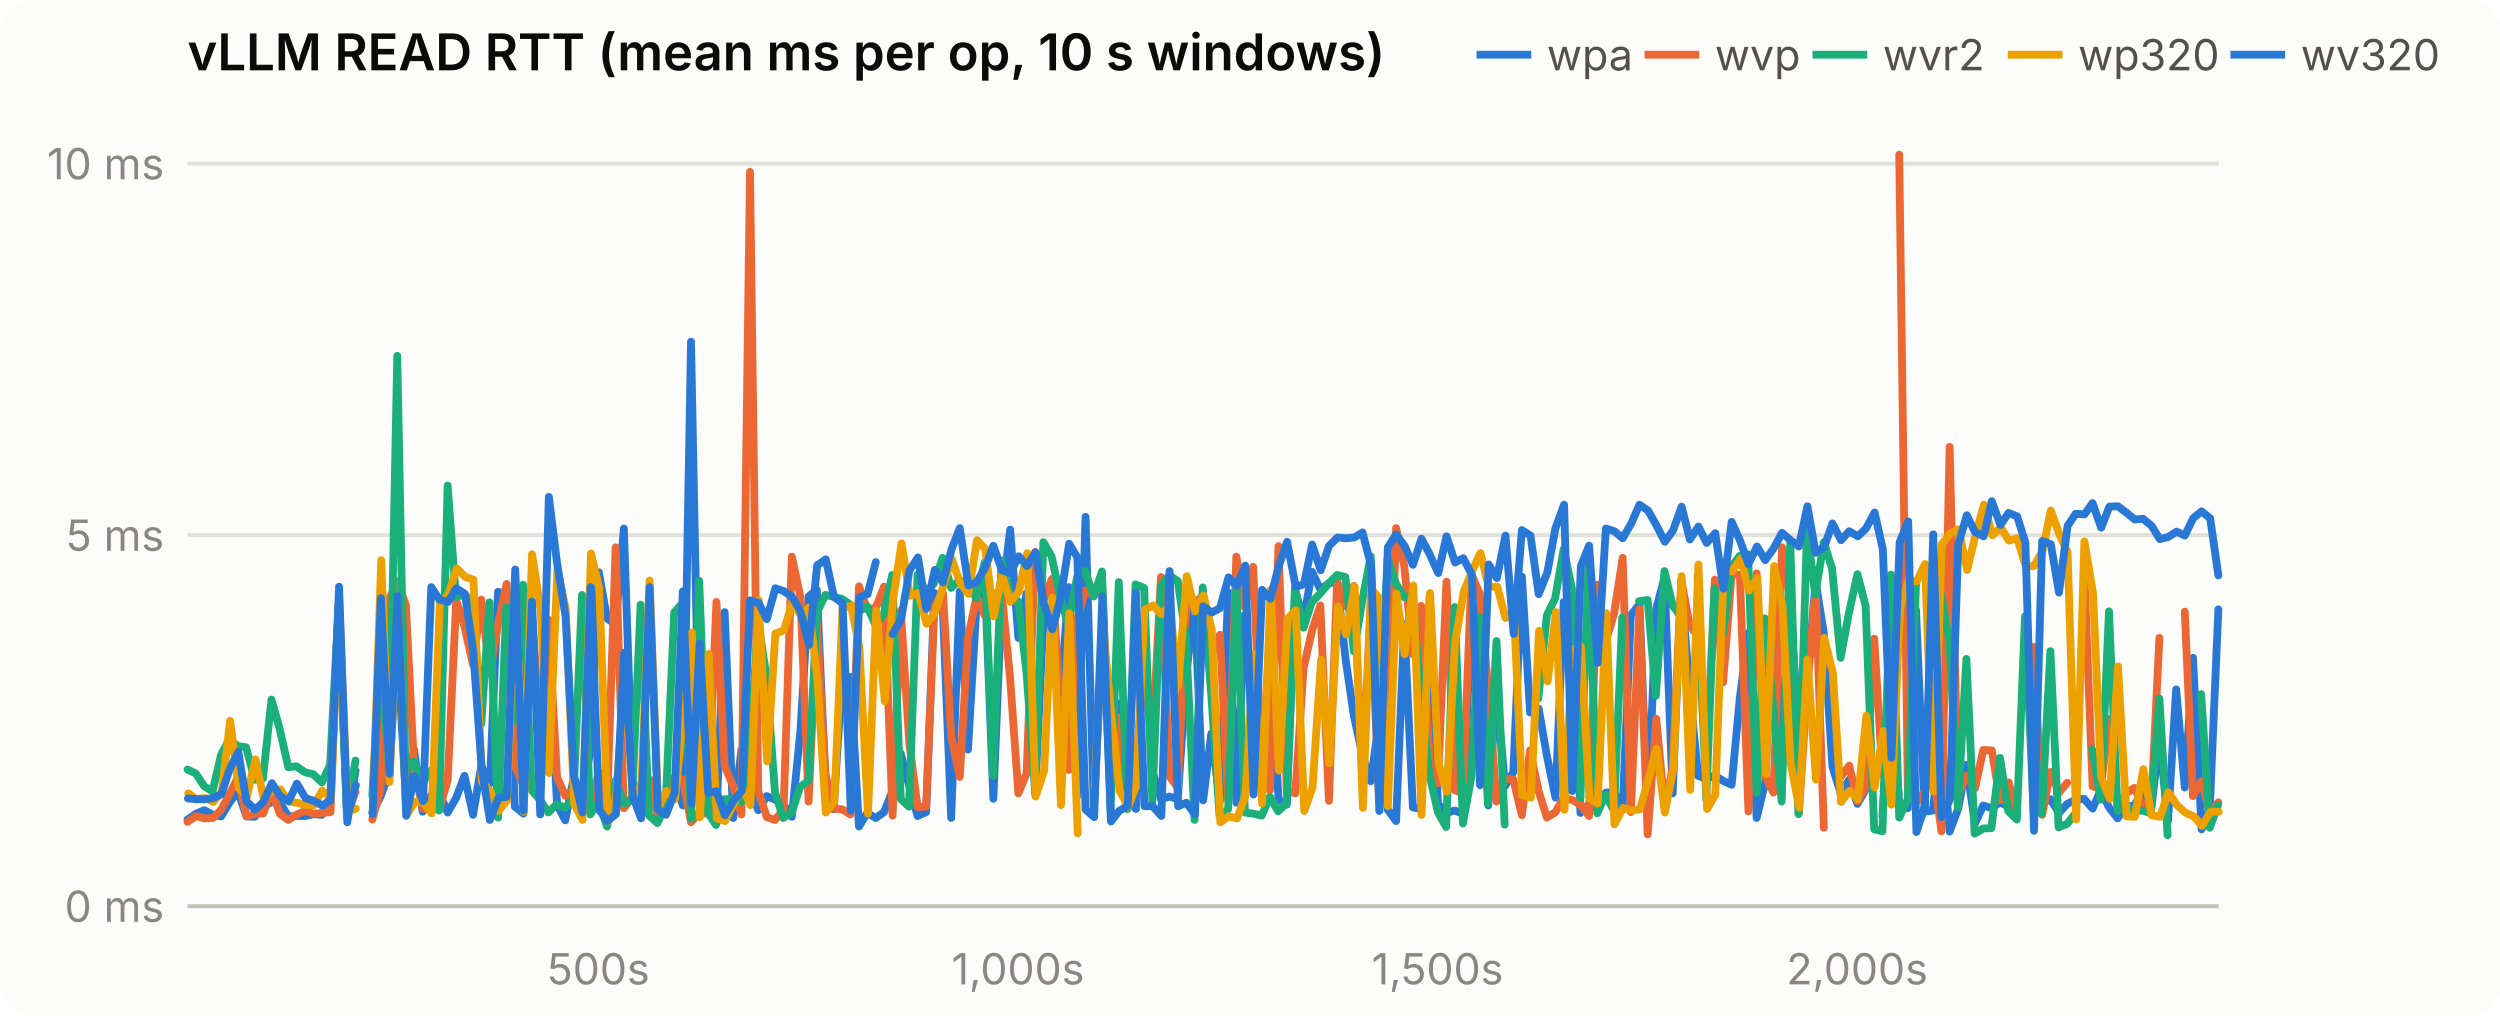
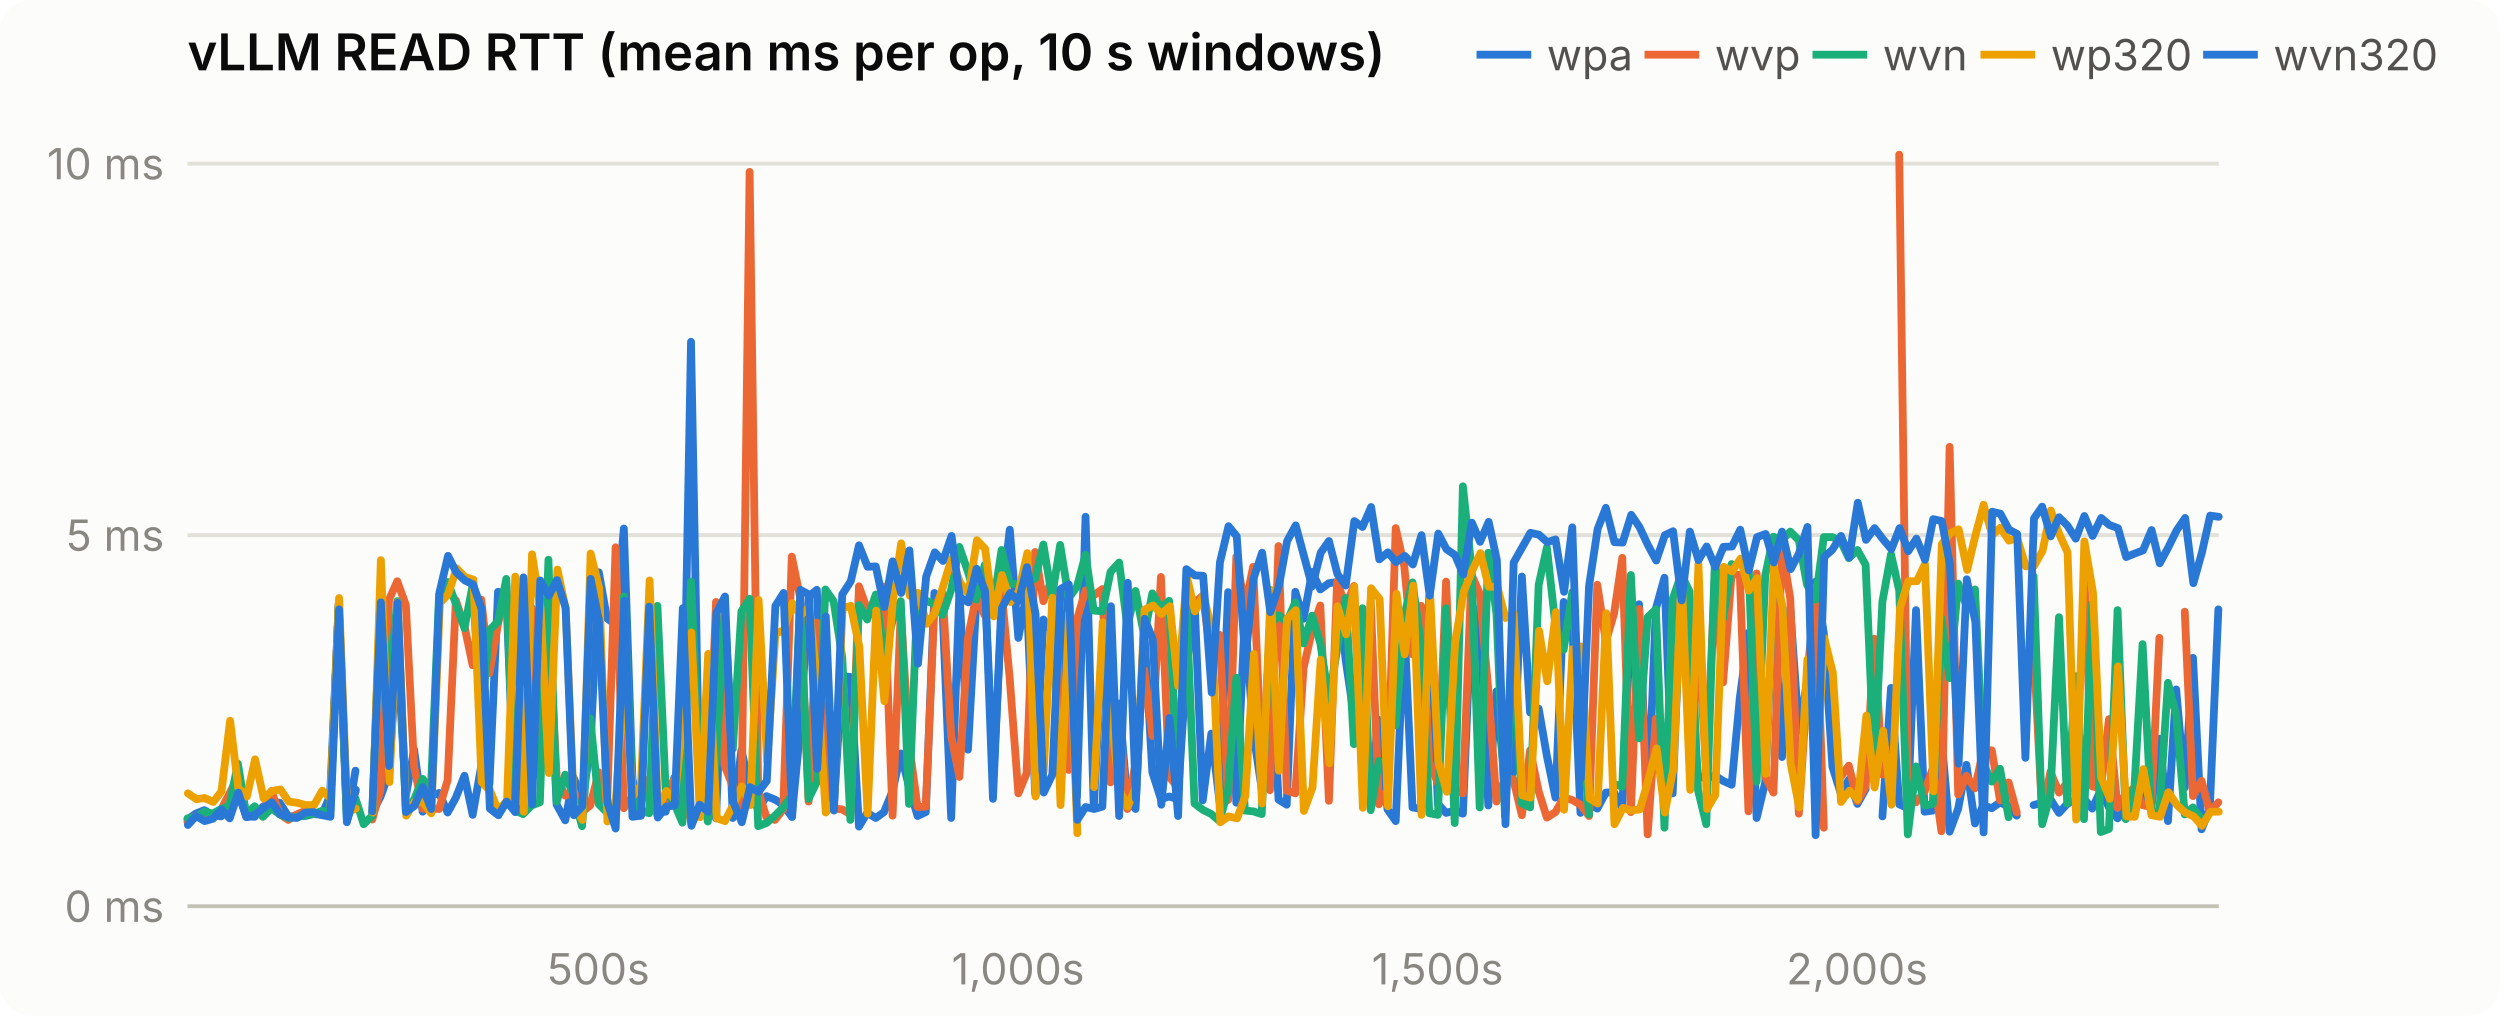
<svg xmlns="http://www.w3.org/2000/svg" viewBox="0 0 640 260" width="640" height="260" font-family="system-ui, -apple-system, Segoe UI, sans-serif" role="img" aria-label="vLLM READ RTT (mean ms per op, 10 s windows)">
  <rect width="640" height="260" rx="8" fill="#fcfcfb" />
  <text x="48" y="18" font-size="13" font-weight="600" fill="#0b0b0b">vLLM READ RTT (mean ms per op, 10 s windows)</text>
-   <line x1="571" x2="585" y1="14" y2="14" stroke="#2a78d6" stroke-width="2" />
-   <text x="589" y="18" font-size="11" fill="#52514e">wv320</text>
-   <line x1="514" x2="528" y1="14" y2="14" stroke="#eda100" stroke-width="2" />
-   <text x="532" y="18" font-size="11" fill="#52514e">wp320</text>
+   <line x1="564" x2="578" y1="14" y2="14" stroke="#2a78d6" stroke-width="2" />
+   <text x="582" y="18" font-size="11" fill="#52514e">wvn320</text>
+   <line x1="507" x2="521" y1="14" y2="14" stroke="#eda100" stroke-width="2" />
+   <text x="525" y="18" font-size="11" fill="#52514e">wp320</text>
  <line x1="464" x2="478" y1="14" y2="14" stroke="#1baf7a" stroke-width="2" />
-   <text x="482" y="18" font-size="11" fill="#52514e">wvr2</text>
+   <text x="482" y="18" font-size="11" fill="#52514e">wvn</text>
  <line x1="421" x2="435" y1="14" y2="14" stroke="#eb6834" stroke-width="2" />
  <text x="439" y="18" font-size="11" fill="#52514e">wvp</text>
  <line x1="378" x2="392" y1="14" y2="14" stroke="#2a78d6" stroke-width="2" />
  <text x="396" y="18" font-size="11" fill="#52514e">wpa</text>
  <line x1="48" x2="568" y1="232.0" y2="232.0" stroke="#c3c2b7" stroke-width="1" />
  <text x="42" y="236.0" text-anchor="end" font-size="11" fill="#898781">0 ms</text>
  <line x1="48" x2="568" y1="137.0" y2="137.0" stroke="#e1e0d9" stroke-width="1" />
  <text x="42" y="141.0" text-anchor="end" font-size="11" fill="#898781">5 ms</text>
  <line x1="48" x2="568" y1="41.9" y2="41.9" stroke="#e1e0d9" stroke-width="1" />
  <text x="42" y="45.9" text-anchor="end" font-size="11" fill="#898781">10 ms</text>
  <text x="153.2" y="252" text-anchor="middle" font-size="11" fill="#898781">500s</text>
  <text x="260.6" y="252" text-anchor="middle" font-size="11" fill="#898781">1,000s</text>
  <text x="368.0" y="252" text-anchor="middle" font-size="11" fill="#898781">1,500s</text>
  <text x="475.4" y="252" text-anchor="middle" font-size="11" fill="#898781">2,000s</text>
-   <path d="M48.0,209.8L50.2,208.3L52.3,207.4L54.5,208.6L56.6,209.0L58.8,205.4L60.9,202.6L63.1,209.0L65.2,209.1L67.4,206.5L69.5,205.3L71.7,205.5L73.8,209.0L76.0,208.9L78.1,208.9L80.3,208.4L82.4,208.6L84.6,203.7L86.7,155.0L88.9,210.5L91.0,197.3M95.3,208.0L97.4,204.0L99.6,197.9L101.7,165.8L103.9,203.8L106.0,191.9L108.2,207.8L110.3,203.7L112.5,203.0L114.6,208.0L116.8,204.2L118.9,198.6L121.1,208.6L123.2,196.1L125.4,200.6L127.5,151.5L129.7,152.2L131.8,206.5L134.0,208.3L136.1,155.6L138.3,198.7L140.4,162.3L142.6,206.0L144.7,210.0L146.9,199.0L149.0,204.2L151.1,192.4L153.3,146.5L155.4,158.3L157.6,159.9L159.7,135.3L161.9,199.4L164.0,208.8M168.3,207.8L170.5,207.8L172.6,199.1L174.8,206.2L176.9,87.5L179.1,200.0L181.2,203.5L183.4,209.5L185.5,156.7L187.7,209.4L189.8,192.0L192.0,201.5L194.1,207.4L196.3,203.8L198.4,204.7L200.6,206.0L202.7,209.1L204.9,187.2L207.0,152.7L209.1,151.0L211.3,199.3L213.4,207.2L215.6,173.1L217.7,173.3L219.9,211.6L222.0,208.1L224.2,209.4L226.3,207.9L228.5,202.5L230.6,192.9L232.8,201.4L234.9,208.9L237.1,207.9L239.2,151.8L241.4,156.4L243.5,209.4L245.7,151.4L247.8,191.9L250.0,154.7L252.1,147.8L254.3,204.5L256.4,153.7L258.6,135.6L260.7,163.3L262.8,151.9L265.0,203.1L267.1,158.6L269.3,161.7L271.4,178.9L273.6,150.3L275.7,204.0L277.9,132.3L280.0,206.9L282.2,164.5L284.3,187.9L286.5,180.1L288.6,204.8L290.8,207.1L292.9,160.9L295.1,197.7L297.2,204.6L299.4,203.9L301.5,204.6L303.7,172.7L305.8,153.7L308.0,204.9L310.1,187.8L312.3,205.2L314.4,151.6L316.5,205.5L318.7,157.3L320.8,187.3L323.0,202.0L325.1,161.8L327.3,204.7L329.4,206.0L331.6,151.5L333.7,158.4L335.9,146.4L338.0,150.9L340.2,149.3L342.3,149.0L344.5,169.0L346.6,183.3L348.8,193.4L350.9,200.0L353.1,184.3L355.2,207.2L357.4,210.2L359.5,159.8L361.7,206.7L363.8,207.1L366.0,152.6L368.1,205.8L370.3,208.1L372.4,207.5L374.5,208.3L376.7,156.1L378.8,156.0L381.0,206.2L383.1,177.0L385.3,201.2L387.4,197.7L389.6,147.6L391.7,182.4L393.9,181.4L396.0,193.5L398.2,204.2L400.3,154.1L402.5,159.8L404.6,208.1L406.8,205.8L408.9,207.0L411.1,202.9L413.2,202.8L415.4,207.0L417.5,157.5L419.7,154.7L421.8,208.4L424.0,155.8L426.1,147.9L428.2,203.1L430.4,149.9L432.5,175.9L434.7,198.6L436.8,199.4L439.0,198.5L441.1,199.9L443.3,200.9L445.4,178.6L447.6,162.0L449.7,209.4L451.9,200.3L454.0,153.2L456.2,193.8L458.3,155.7L460.5,187.1L462.6,174.6L464.8,148.9L466.9,162.1L469.1,196.3L471.2,203.0L473.4,199.6L475.5,205.8L477.7,202.0M481.9,209.0L484.1,176.1L486.2,205.9L488.4,206.9L490.5,156.2L492.7,207.8L494.8,207.5L497.0,188.5L499.1,212.9L501.3,207.0L503.4,195.8L505.6,210.8L507.7,206.2L509.9,206.9L512.0,205.4L514.2,206.5L516.3,208.8M520.6,206.1L522.8,205.5L524.9,204.6L527.1,208.1L529.2,205.8L531.4,204.7L533.5,204.5L535.7,207.0L537.8,202.3L539.9,206.7L542.1,209.5L544.2,206.5L546.4,206.2L548.5,202.4L550.7,207.3L552.8,189.1L555.0,210.2L557.1,176.5L559.3,201.6L561.4,168.4L563.6,212.3L565.7,207.0L567.9,156.0" fill="none" stroke="#2a78d6" stroke-width="2" stroke-linejoin="round" stroke-linecap="round" />
-   <path d="M48.0,210.4L50.2,208.9L52.3,209.5L54.5,209.4L56.6,207.3L58.8,203.2L60.9,199.0L63.1,209.0L65.2,208.4L67.4,208.2L69.5,202.5L71.7,208.4L73.8,209.9L76.0,208.5L78.1,207.6L80.3,208.3L82.4,208.1L84.6,207.9L86.7,154.6L88.9,208.5L91.0,202.7M95.3,209.8L97.4,202.2L99.6,153.5L101.7,148.8L103.9,154.9L106.0,196.2L108.2,207.0L110.3,207.1L112.5,207.1L114.6,199.7L116.8,153.7L118.9,160.3L121.1,170.3L123.2,153.5L125.4,172.3L127.5,159.7L129.7,149.5L131.8,196.1L134.0,201.0L136.1,155.9L138.3,187.4L140.4,158.6L142.6,198.9L144.7,203.7L146.9,202.3L149.0,207.9L151.1,206.2L153.3,197.7L155.4,206.5L157.6,140.1L159.7,206.9L161.9,204.0L164.0,205.8L166.2,199.4L168.3,208.8L170.5,204.9L172.6,199.4L174.8,199.5L176.9,210.5L179.1,207.8L181.2,208.4L183.4,154.1L185.5,196.0L187.7,201.3L189.8,208.5L192.0,44.0L194.1,202.5L196.3,209.2L198.4,209.9L200.6,207.2L202.7,142.5L204.9,152.8L207.0,205.2L209.1,159.4L211.3,198.1L213.4,207.0L215.6,207.2L217.7,208.5L219.9,150.1L222.0,156.0L224.2,155.6L226.3,150.2L228.5,208.8L230.6,156.3L232.8,190.4L234.9,206.6L237.1,206.5L239.2,155.3L241.4,151.8L243.5,188.4L245.7,198.9L247.8,163.3L250.0,152.7L252.1,157.6L254.3,152.1L256.4,151.4L258.6,173.8L260.7,203.1L262.8,198.0L265.0,141.3L267.1,153.9L269.3,148.2L271.4,179.5L273.6,197.1L275.7,158.6L277.9,151.1L280.0,152.4L282.2,150.8L284.3,200.3L286.5,183.7L288.6,207.1L290.8,195.4L292.9,171.5L295.1,188.4L297.2,147.7L299.4,198.8L301.5,201.6L303.7,154.0L305.8,154.4L308.0,152.5L310.1,168.2L312.3,162.5L314.4,204.8L316.5,142.5L318.7,155.5L320.8,145.1L323.0,195.7L325.1,202.3L327.3,139.8L329.4,202.4L331.6,203.1L333.7,171.1L335.9,161.3L338.0,155.0L340.2,205.0L342.3,148.9L344.5,155.2L346.6,150.0L348.8,200.1L350.9,154.0L353.1,205.9L355.2,202.2L357.4,135.2L359.5,145.0L361.7,167.5L363.8,155.1L366.0,195.2L368.1,200.5L370.3,148.9L372.4,202.3L374.5,203.1L376.7,147.1L378.8,151.9L381.0,176.5L383.1,205.2L385.3,199.3L387.4,199.5L389.6,208.7L391.7,192.1L393.9,202.6L396.0,209.3L398.2,207.9L400.3,204.2L402.5,204.8L404.6,206.0L406.8,208.9L408.9,149.7L411.1,164.2L413.2,157.1L415.4,142.8L417.5,207.9L419.7,155.9L421.8,213.6L424.0,184.0L426.1,206.2L428.2,196.7L430.4,148.4L432.5,159.8L434.7,163.2L436.8,196.8L439.0,148.4L441.1,174.7L443.3,146.9L445.4,147.2L447.6,207.7L449.7,146.8L451.9,198.8L454.0,202.9L456.2,140.1L458.3,153.2L460.5,208.3L462.6,176.8L464.8,150.3L466.9,211.9M471.2,198.9L473.4,196.0L475.5,205.1L477.7,201.4L479.8,163.5L481.9,198.3M486.2,39.6L488.4,201.7L490.5,205.4L492.7,202.6L494.8,196.7L497.0,212.8L499.1,114.4L501.3,203.4L503.4,198.6L505.6,201.8L507.7,192.0L509.9,192.1L512.0,204.9L514.2,200.3L516.3,208.0M520.6,165.6L522.8,208.6L524.9,197.6L527.1,202.9L529.2,200.4M533.5,144.6L535.7,201.3L537.8,201.9L539.9,184.1L542.1,206.8L544.2,203.2L546.4,201.7L548.5,206.1L550.7,206.6L552.8,163.3M559.3,156.6L561.4,203.8L563.6,199.9L565.7,207.9L567.9,205.4" fill="none" stroke="#eb6834" stroke-width="2" stroke-linejoin="round" stroke-linecap="round" />
-   <path d="M48.0,197.0L50.1,198.0L52.3,201.3L54.4,202.6L56.6,193.2L58.7,189.3L60.9,191.0L63.0,191.3L65.2,199.6L67.3,199.3L69.5,179.1L71.6,186.6L73.8,196.4L75.9,196.2L78.1,197.7L80.2,198.2L82.4,200.3L84.5,195.8L86.7,154.9L88.8,208.0L91.0,194.7M95.3,203.7L97.4,166.3L99.6,197.5L101.7,91.1L103.8,198.0L106.0,194.9L108.1,200.6L110.3,197.3L112.4,207.5L114.6,124.3L116.7,152.8L118.9,152.2L121.0,154.1L123.2,185.3L125.3,154.2L127.5,209.3L129.6,155.4L131.8,184.5L133.9,149.7L136.1,202.3L138.2,204.7L140.4,208.0L142.5,205.9L144.7,206.8L146.8,204.3L149.0,152.3L151.1,208.5L153.3,205.3L155.4,211.6L157.6,199.8L159.7,205.7L161.8,204.9L164.0,154.8L166.1,208.7L168.3,210.7L170.4,206.1L172.6,156.8L174.7,154.4L176.9,209.6L179.0,148.7L181.2,208.0L183.3,211.2L185.5,204.6L187.6,204.5L189.8,205.3L191.9,192.4L194.1,159.3L196.2,173.1L198.4,202.9L200.5,209.4L202.7,207.9L204.8,201.5L207.0,199.8L209.1,156.9L211.3,152.3L213.4,152.8L215.5,153.3L217.7,154.8L219.8,156.6L222.0,155.2L224.1,160.0L226.3,157.1L228.4,147.2L230.6,204.6L232.7,206.5L234.9,147.1L237.0,151.7L239.2,149.2L241.3,142.8L243.5,150.5L245.6,148.5L247.8,149.3L249.9,153.1L252.1,143.9L254.2,198.7L256.4,143.5L258.5,152.3L260.7,154.0L262.8,172.3L265.0,202.1L267.1,138.8L269.2,142.4L271.4,152.7L273.5,160.0L275.7,147.8L277.8,146.2L280.0,152.7L282.1,146.3L284.3,207.3L286.4,149.0L288.6,207.1L290.7,149.6L292.9,150.5L295.0,205.3L297.2,150.0L299.3,147.3L301.5,148.7L303.6,163.1L305.8,209.9L307.9,150.4L310.1,178.1L312.2,208.8L314.4,207.2L316.5,150.0L318.7,208.0L320.8,208.3L323.0,208.8L325.1,204.0L327.2,207.7L329.4,205.6L331.5,150.4L333.7,160.7L335.8,154.2L338.0,151.9L340.1,149.4L342.3,147.2L344.4,147.7L346.6,166.7L348.7,154.0L350.9,142.4L353.0,187.7L355.2,143.0L357.3,149.3L359.5,152.9L361.6,152.4L363.8,178.8L365.9,198.2L368.1,207.9L370.2,211.7L372.4,155.4L374.5,210.8L376.7,198.7L378.8,158.0L380.9,205.7L383.1,164.1L385.2,211.1M393.8,178.8L396.0,157.5L398.1,153.2L400.3,140.6L402.4,150.6L404.6,204.2L406.7,142.6L408.9,208.2L411.0,203.4L413.2,207.6L415.3,158.1M419.6,153.9L421.8,153.6L423.9,178.1L426.1,146.2L428.2,155.0L430.4,158.0M434.6,147.4L436.8,204.7L438.9,150.6L441.1,162.2L443.2,145.1L445.4,142.3L447.5,141.9L449.7,203.0L451.8,158.3L454.0,182.0L456.1,205.2L458.3,138.9L460.4,208.4L462.6,135.6L464.7,152.2L466.9,138.8L469.0,145.5L471.2,168.4L473.3,157.0L475.5,147.0L477.6,155.1L479.8,212.3L481.9,212.8L484.1,147.1L486.2,209.3L488.4,204.6L490.5,149.7M494.8,147.3L496.9,152.2L499.1,164.5L501.2,206.7L503.4,168.7L505.5,213.4L507.7,212.1L509.8,212.0L512.0,194.0L514.1,207.6L516.3,209.8L518.4,157.8L520.6,207.3L522.7,208.2L524.9,166.7L527.0,211.8L529.2,210.9L531.3,208.2M535.6,191.9L537.8,204.7L539.9,156.5L542.1,207.6L544.2,206.3L546.3,207.7L548.5,207.5L550.6,208.2L552.8,178.8L554.9,213.8M563.5,177.7L565.7,211.9L567.8,206.1" fill="none" stroke="#1baf7a" stroke-width="2" stroke-linejoin="round" stroke-linecap="round" />
-   <path d="M48.2,203.1L50.3,204.6L52.5,204.3L54.6,205.3L56.8,202.6L58.9,184.5L61.1,201.7L63.2,203.9L65.4,194.4L67.5,204.4L69.7,202.5L71.8,202.1L73.9,205.2L76.1,205.5L78.2,206.1L80.4,206.1L82.5,202.4L84.7,204.3L86.8,153.1L89.0,207.9L91.1,207.0M95.4,208.0L97.6,143.4L99.7,200.2L101.9,154.2L104.0,208.8L106.2,205.3L108.3,205.4L110.5,208.2L112.6,154.4L114.8,152.2L116.9,145.5L119.1,147.7L121.2,148.4L123.4,200.2L125.5,202.5L127.6,207.6L129.8,204.9L131.9,147.6L134.1,207.8L136.2,141.9L138.4,156.0L140.5,197.9L142.7,145.8L144.8,155.8L147.0,205.8L149.1,209.9L151.3,141.7L153.4,150.6L155.6,210.3L157.7,204.5L159.9,172.8L162.0,203.8L164.2,201.0L166.3,148.6L168.5,206.9L170.6,202.5L172.8,204.6L174.9,183.4L177.1,161.9L179.2,209.2L181.4,167.4L183.5,209.5L185.6,210.2L187.8,205.9L189.9,201.3L192.1,206.1L194.2,153.6L196.4,194.9L198.5,162.2L200.7,161.3L202.8,154.4L205.0,157.5L207.1,155.5L209.3,174.5L211.4,208.0L213.6,205.2L215.7,155.7L217.9,155.1L220.0,165.7L222.2,208.3L224.3,156.3L226.5,179.5L228.6,153.6L230.8,139.1L232.9,152.5L235.1,151.8L237.2,159.7L239.3,157.0L241.5,149.9L243.6,143.0L245.8,149.2L247.9,152.0L250.1,138.3L252.2,140.5L254.4,157.8L256.5,147.2L258.7,154.1L260.8,151.4L263.0,141.6L265.1,203.9L267.3,197.3L269.4,153.0L271.6,206.1L273.7,157.0L275.9,213.3M280.2,201.5L282.3,159.3L284.5,183.1L286.6,202.4L288.8,206.5L290.9,201.1L293.0,156.1L295.2,155.0L297.3,157.2L299.5,155.2L301.6,175.6L303.8,147.5L305.9,156.5L308.1,152.4L310.2,161.2L312.4,210.5L314.5,209.0L316.7,209.5L318.8,203.8L321.0,167.4L323.1,205.7L325.3,151.0L327.4,197.3L329.6,158.4L331.7,156.2L333.9,207.6L336.0,201.6L338.2,168.9L340.3,195.4L342.5,155.2L344.6,162.4L346.8,150.2L348.9,206.8L351.0,150.6L353.2,153.4L355.3,206.4L357.5,152.0L359.6,167.5L361.8,149.9L363.9,208.6L366.1,151.8L368.2,195.1L370.4,202.7L372.5,164.5L374.7,151.5L376.8,146.3L379.0,141.6L381.1,150.2L383.3,150.2L385.4,158.2L387.6,157.1L389.7,203.6L391.9,204.2L394.0,161.5L396.2,174.4L398.3,156.7L400.5,207.3L402.6,166.2L404.7,165.5L406.9,204.4L409.0,205.7L411.2,157.0L413.3,211.0L415.5,206.8L417.6,207.5L419.8,207.2L421.9,199.9L424.1,191.6L426.2,208.0L428.4,196.7L430.5,147.5L432.7,202.2L434.8,144.5L437.0,207.1L439.1,203.5L441.3,145.1L443.4,146.3L445.6,143.0L447.7,151.2L449.9,148.0L452.0,198.1L454.2,144.9L456.3,155.2L458.4,195.4L460.6,206.7L462.7,168.8L464.9,199.6L467.0,163.3L469.2,172.2L471.3,205.3L473.5,202.4L475.6,204.7L477.8,183.2L479.9,201.6L482.1,187.1L484.2,206.0L486.4,155.7L488.5,148.8L490.7,148.8L492.8,144.4L495.0,202.6L497.1,139.3L499.3,136.5L501.4,135.5L503.6,145.9L505.7,137.1L507.9,129.2L510.0,137.0L512.2,135.1L514.3,138.4L516.4,137.8L518.6,145.0L520.7,144.9L522.9,141.0L525.0,130.7L527.2,136.8L529.3,141.4L531.5,209.8L533.6,138.6L535.8,151.7L537.9,199.0L540.1,204.5L542.2,170.6L544.4,209.0L546.5,209.1L548.7,196.9L550.8,208.7L553.0,209.1L555.1,202.8L557.3,206.1L559.4,208.0L561.6,209.0L563.7,211.4L565.9,207.8L568.0,207.8" fill="none" stroke="#eda100" stroke-width="2" stroke-linejoin="round" stroke-linecap="round" />
-   <path d="M48.1,204.4L50.3,204.6L52.4,204.6L54.6,204.3L56.7,203.3L58.8,196.9L61.0,192.5L63.1,205.1L65.3,207.3L67.4,205.3L69.6,200.5L71.7,203.8L73.9,205.1L76.0,200.6L78.2,204.3L80.3,205.0L82.5,206.2L84.6,204.9L86.8,150.2L88.9,209.3L91.1,201.0M95.4,208.4L97.5,153.1L99.7,198.1L101.8,152.6L104.0,208.8L106.1,198.7L108.3,205.1L110.4,150.3L112.5,153.5L114.7,154.1L116.8,150.6L119.0,152.0L121.1,166.2L123.3,196.6L125.4,209.9L127.6,204.2L129.7,204.0L131.9,145.8L134.0,207.5L136.2,154.0L138.3,208.5L140.5,127.2L142.6,144.1L144.8,157.9L146.9,198.5L149.1,208.0L151.2,150.3L153.4,207.3L155.5,210.2L157.7,208.4L159.8,167.1L162.0,203.8L164.1,209.5L166.3,150.3L168.4,207.2L170.5,208.6L172.7,202.9L174.8,151.4L177.0,205.7L179.1,164.7L181.3,203.0L183.4,202.5L185.6,208.7L187.7,205.1L189.9,202.4L192.0,153.7L194.2,154.3L196.3,158.5L198.5,150.6L200.6,151.3L202.8,152.8L204.9,156.5L207.1,165.1L209.2,144.7L211.4,143.2L213.5,152.8L215.7,154.5L217.8,207.5L220.0,152.9L222.1,152.1L224.2,143.9M228.5,162.3L230.7,158.5L232.8,146.1L235.0,142.7L237.1,155.9L239.3,145.9L241.4,149.1L243.6,140.6L245.7,135.2L247.9,149.9L250.0,149.1L252.2,145.3L254.3,139.7L256.5,146.0L258.6,146.7L260.8,142.4L262.9,144.9L265.1,141.4L267.2,154.4L269.4,161.1L271.5,153.1L273.7,139.2L275.8,142.7L277.9,207.2L280.1,209.2L282.2,152.7L284.4,210.3L286.5,207.6L288.7,206.3L290.8,151.7L293.0,206.4L295.1,206.4L297.3,208.9L299.4,146.2L301.6,206.4L303.7,205.5L305.9,208.5L308.0,155.2L310.2,156.8L312.3,155.7L314.5,147.8L316.6,150.0L318.8,144.8L320.9,203.4L323.1,151.0L325.2,153.3L327.4,144.8L329.5,138.7L331.7,150.2L333.8,149.6L335.9,139.4L338.1,146.0L340.2,139.8L342.4,137.6L344.5,137.8L346.7,137.6L348.8,136.3L351.0,144.8L353.1,207.6L355.3,140.1L357.4,136.8L359.6,139.8L361.7,144.6L363.9,137.9L366.0,141.9L368.2,146.7L370.3,137.3L372.5,144.0L374.6,142.9L376.8,147.1L378.9,201.0L381.1,144.5L383.2,148.0L385.4,137.1L387.5,162.3L389.6,135.7L391.8,137.1L393.9,152.1L396.1,146.6L398.2,135.2L400.4,129.2L402.5,202.5L404.7,144.9L406.8,139.7L409.0,169.7L411.1,135.3L413.3,136.0L415.4,137.8L417.6,134.0L419.7,129.2L421.9,130.7L424.0,134.4L426.2,138.7L428.3,135.8L430.5,129.7L432.6,138.1L434.8,134.8L436.9,139.0L439.1,136.5L441.2,150.7L443.3,133.6L445.5,138.5L447.6,144.4L449.8,139.9L451.9,143.4L454.1,140.3L456.2,136.4L458.4,138.3L460.5,139.9L462.7,129.6L464.8,141.5L467.0,140.0L469.1,134.0L471.3,138.3L473.4,136.0L475.6,137.3L477.7,135.3L479.9,131.2L482.0,140.6L484.2,194.0L486.3,138.8L488.5,133.5L490.6,213.0L492.8,206.3L494.9,136.8L497.0,209.2L499.2,204.6L501.3,139.5L503.5,131.9L505.6,136.2L507.8,137.3L509.9,128.3L512.1,134.4L514.2,131.3L516.4,132.2L518.5,138.9L520.7,212.7L522.8,138.5L525.0,139.3L527.1,151.7L529.3,134.6L531.4,131.5L533.6,131.7L535.7,128.8L537.9,135.1L540.0,129.7L542.2,129.6L544.3,131.2L546.5,133.0L548.6,132.8L550.8,134.6L552.9,138.0L555.0,137.5L557.2,136.1L559.3,137.1L561.5,132.6L563.6,130.9L565.8,132.7L567.9,147.3" fill="none" stroke="#2a78d6" stroke-width="2" stroke-linejoin="round" stroke-linecap="round" />
+   <path d="M48.0,209.8L50.1,208.3L52.3,207.4L54.4,208.6L56.6,209.0L58.7,205.4L60.9,202.6L63.0,209.0L65.2,209.1L67.3,206.5L69.5,205.3L71.6,205.5L73.8,209.0L75.9,208.9L78.1,208.9L80.2,208.4L82.4,208.6L84.5,203.7L86.7,155.0L88.8,210.5L91.0,197.3M95.3,208.0L97.4,204.0L99.6,197.9L101.7,165.8L103.9,203.8L106.0,191.9L108.2,207.8L110.3,203.7L112.4,203.0L114.6,208.0L116.7,204.2L118.9,198.6L121.0,208.6L123.2,196.1L125.3,200.6L127.5,151.5L129.6,152.2L131.8,206.5L133.9,208.3L136.1,155.6L138.2,198.7L140.4,162.3L142.5,206.0L144.7,210.0L146.8,199.0L149.0,204.2L151.1,192.4L153.3,146.5L155.4,158.3L157.6,159.9L159.7,135.3L161.9,199.4L164.0,208.8M168.3,207.8L170.4,207.8L172.6,199.1L174.7,206.2L176.9,87.5L179.0,200.0L181.2,203.5L183.3,209.5L185.5,156.7L187.6,209.4L189.8,192.0L191.9,201.5L194.1,207.4L196.2,203.8L198.4,204.7L200.5,206.0L202.7,209.1L204.8,187.2L207.0,152.7L209.1,151.0L211.3,199.3L213.4,207.2L215.6,173.1L217.7,173.3L219.9,211.6L222.0,208.1L224.2,209.4L226.3,207.9L228.5,202.5L230.6,192.9L232.7,201.4L234.9,208.9L237.0,207.9L239.2,151.8L241.3,156.4L243.5,209.4L245.6,151.4L247.8,191.9L249.9,154.7L252.1,147.8L254.2,204.5L256.4,153.7L258.5,135.6L260.7,163.3L262.8,151.9L265.0,203.1L267.1,158.6L269.3,161.7L271.4,178.9L273.6,150.3L275.7,204.0L277.9,132.3L280.0,206.9L282.2,164.5L284.3,187.9L286.5,180.1L288.6,204.8L290.7,207.1L292.9,160.9L295.0,197.7L297.2,204.6L299.3,203.9L301.5,204.6L303.6,172.7L305.8,153.7L307.9,204.9L310.1,187.8L312.2,205.2L314.4,151.6L316.5,205.5L318.7,157.3L320.8,187.3L323.0,202.0L325.1,161.8L327.3,204.7L329.4,206.0L331.6,151.5L333.7,158.4L335.9,146.4L338.0,150.9L340.2,149.3L342.3,149.0L344.5,169.0L346.6,183.3L348.8,193.4L350.9,200.0L353.0,184.3L355.2,207.2L357.3,210.2L359.5,159.8L361.6,206.7L363.8,207.1L365.9,152.6L368.1,205.8L370.2,208.1L372.4,207.5L374.5,208.3L376.7,156.1L378.8,156.0L381.0,206.2L383.1,177.0L385.3,201.2L387.4,197.7L389.6,147.6L391.7,182.4L393.9,181.4L396.0,193.5L398.2,204.2L400.3,154.1L402.5,159.8L404.6,208.1L406.8,205.8L408.9,207.0L411.1,202.9L413.2,202.8L415.3,207.0L417.5,157.5L419.6,154.7L421.8,208.4L423.9,155.8L426.1,147.9L428.2,203.1L430.4,149.9L432.5,175.9L434.7,198.6L436.8,199.4L439.0,198.5L441.1,199.9L443.3,200.9L445.4,178.6L447.6,162.0L449.7,209.4L451.9,200.3L454.0,153.2L456.2,193.8L458.3,155.7L460.5,187.1L462.6,174.6L464.8,148.9L466.9,162.1L469.1,196.3L471.2,203.0L473.3,199.6L475.5,205.8L477.6,202.0M481.9,209.0L484.1,176.1L486.2,205.9L488.4,206.9L490.5,156.2L492.7,207.8L494.8,207.5L497.0,188.5L499.1,212.9L501.3,207.0L503.4,195.8L505.6,210.8L507.7,206.2L509.9,206.9L512.0,205.4L514.2,206.5L516.3,208.8M520.6,206.1L522.8,205.5L524.9,204.6L527.1,208.1L529.2,205.8L531.4,204.7L533.5,204.5L535.6,207.0L537.8,202.3L539.9,206.7L542.1,209.5L544.2,206.5L546.4,206.2L548.5,202.4L550.7,207.3L552.8,189.1L555.0,210.2L557.1,176.5L559.3,201.6L561.4,168.4L563.6,212.3L565.7,207.0L567.9,156.0" fill="none" stroke="#2a78d6" stroke-width="2" stroke-linejoin="round" stroke-linecap="round" />
+   <path d="M48.0,210.4L50.1,208.9L52.3,209.5L54.4,209.4L56.6,207.3L58.7,203.2L60.9,199.0L63.0,209.0L65.2,208.4L67.3,208.2L69.5,202.5L71.6,208.4L73.8,209.9L75.9,208.5L78.1,207.6L80.2,208.3L82.4,208.1L84.5,207.9L86.7,154.6L88.8,208.5L91.0,202.7M95.3,209.8L97.4,202.2L99.6,153.5L101.7,148.8L103.9,154.9L106.0,196.2L108.2,207.0L110.3,207.1L112.4,207.1L114.6,199.7L116.7,153.7L118.9,160.3L121.0,170.3L123.2,153.5L125.3,172.3L127.5,159.7L129.6,149.5L131.8,196.1L133.9,201.0L136.1,155.9L138.2,187.4L140.4,158.6L142.5,198.9L144.7,203.7L146.8,202.3L149.0,207.9L151.1,206.2L153.3,197.7L155.4,206.5L157.6,140.1L159.7,206.9L161.9,204.0L164.0,205.8L166.2,199.4L168.3,208.8L170.4,204.9L172.6,199.4L174.7,199.5L176.9,210.5L179.0,207.8L181.2,208.4L183.3,154.1L185.5,196.0L187.6,201.3L189.8,208.5L191.9,44.0L194.1,202.5L196.2,209.2L198.4,209.9L200.5,207.2L202.7,142.5L204.8,152.8L207.0,205.2L209.1,159.4L211.3,198.1L213.4,207.0L215.6,207.2L217.7,208.5L219.9,150.1L222.0,156.0L224.2,155.6L226.3,150.2L228.5,208.8L230.6,156.3L232.7,190.4L234.9,206.6L237.0,206.5L239.2,155.3L241.3,151.8L243.5,188.4L245.6,198.9L247.8,163.3L249.9,152.7L252.1,157.6L254.2,152.1L256.4,151.4L258.5,173.8L260.7,203.1L262.8,198.0L265.0,141.3L267.1,153.9L269.3,148.2L271.4,179.5L273.6,197.1L275.7,158.6L277.9,151.1L280.0,152.4L282.2,150.8L284.3,200.3L286.5,183.7L288.6,207.1L290.7,195.4L292.9,171.5L295.0,188.4L297.2,147.7L299.3,198.8L301.5,201.6L303.6,154.0L305.8,154.4L307.9,152.5L310.1,168.2L312.2,162.5L314.4,204.8L316.5,142.5L318.7,155.5L320.8,145.1L323.0,195.7L325.1,202.3L327.3,139.8L329.4,202.4L331.6,203.1L333.7,171.1L335.9,161.3L338.0,155.0L340.2,205.0L342.3,148.9L344.5,155.2L346.6,150.0L348.8,200.1L350.9,154.0L353.0,205.9L355.2,202.2L357.3,135.2L359.5,145.0L361.6,167.5L363.8,155.1L365.9,195.2L368.1,200.5L370.2,148.9L372.4,202.3L374.5,203.1L376.7,147.1L378.8,151.9L381.0,176.5L383.1,205.2L385.3,199.3L387.4,199.5L389.6,208.7L391.7,192.1L393.9,202.6L396.0,209.3L398.2,207.9L400.3,204.2L402.5,204.8L404.6,206.0L406.8,208.9L408.9,149.7L411.1,164.2L413.2,157.1L415.3,142.8L417.5,207.9L419.6,155.9L421.8,213.6L423.9,184.0L426.1,206.2L428.2,196.7L430.4,148.4L432.5,159.8L434.7,163.2L436.8,196.8L439.0,148.4L441.1,174.7L443.3,146.9L445.4,147.2L447.6,207.7L449.7,146.8L451.9,198.8L454.0,202.9L456.2,140.1L458.3,153.2L460.5,208.3L462.6,176.8L464.8,150.3L466.9,211.9M471.2,198.9L473.3,196.0L475.5,205.1L477.6,201.4L479.8,163.5L481.9,198.3M486.2,39.6L488.4,201.7L490.5,205.4L492.7,202.6L494.8,196.7L497.0,212.8L499.1,114.4L501.3,203.4L503.4,198.6L505.6,201.8L507.7,192.0L509.9,192.1L512.0,204.9L514.2,200.3L516.3,208.0M520.6,165.6L522.8,208.6L524.9,197.6L527.1,202.9L529.2,200.4M533.5,144.6L535.6,201.3L537.8,201.9L539.9,184.1L542.1,206.8L544.2,203.2L546.4,201.7L548.5,206.1L550.7,206.6L552.8,163.3M559.3,156.6L561.4,203.8L563.6,199.9L565.7,207.9L567.9,205.4" fill="none" stroke="#eb6834" stroke-width="2" stroke-linejoin="round" stroke-linecap="round" />
+   <path d="M48.0,209.5L50.1,209.2L52.3,207.8L54.4,208.3L56.6,207.1L58.7,206.3L60.9,195.5L63.0,208.3L65.2,206.4L67.3,209.1L69.5,206.9L71.6,208.5L73.8,209.4L75.9,209.2L78.1,208.7L80.2,208.4L82.4,207.6L84.5,207.9L86.7,155.1L88.8,209.8L91.0,204.4L93.1,211.0L95.3,208.8L97.4,152.4L99.6,176.1L101.7,153.9L103.9,207.5L106.0,204.7L108.2,199.4L110.3,202.4L112.4,152.3L114.6,149.0L116.7,154.5L118.9,160.8L121.0,149.8L123.2,183.7L125.3,161.3L127.5,159.1L129.6,148.2L131.8,207.5L133.9,208.4L136.1,206.2L138.2,205.4L140.4,143.3L142.5,205.2L144.7,198.3L146.8,203.5L149.0,211.5L151.1,183.9L153.3,205.9L155.4,208.0M159.7,152.7L161.9,201.7L164.0,207.4L166.2,208.2L168.3,155.1L170.4,202.0L172.6,205.7L174.7,210.6L176.9,148.9L179.0,196.1L181.2,210.3L183.3,195.3L185.5,156.8L187.6,191.7L189.8,156.5L191.9,153.3L194.1,211.5L196.2,210.7L198.4,208.8L200.5,206.7L202.7,203.7L204.8,154.5L207.0,204.5L209.1,200.2L211.3,150.9L213.4,153.9L215.6,168.2L217.7,209.9L219.9,154.9L222.0,158.6L224.2,152.2L226.3,167.9L228.5,158.9L230.6,153.9L232.7,205.8L234.9,151.9L237.0,153.7L239.2,154.7L241.3,157.4L243.5,151.0L245.6,140.0L247.8,146.4L249.9,153.5L252.1,144.6L254.2,155.4L256.4,140.8L258.5,149.4L260.7,149.6L262.8,149.1L265.0,148.1L267.1,139.4L269.3,152.8L271.4,139.5L273.6,153.1L275.7,150.2L277.9,142.0L280.0,156.3L282.2,156.5L284.3,146.4L286.5,144.0L288.6,160.3L290.7,151.3L292.9,162.7L295.0,151.9L297.2,155.7L299.3,153.8L301.5,204.0L303.6,152.1L305.8,205.7L307.9,207.3L310.1,208.4L312.2,210.2L314.4,202.2L316.5,173.5L318.7,207.5L320.8,207.7L323.0,208.4L325.1,160.0L327.3,157.5L329.4,159.2L331.6,154.2L333.7,164.7L335.9,157.6L338.0,164.7L340.2,179.2L342.3,166.3L344.5,153.1L346.6,190.5L348.8,155.7L350.9,207.4L353.0,194.8M357.3,185.7L359.5,157.5L361.6,149.1L363.8,165.2L365.9,208.2L368.1,208.6L370.2,155.7L372.4,210.7L374.5,124.5L376.7,145.4L378.8,206.7L381.0,141.5L383.1,157.1L385.3,209.0L387.4,165.1L389.6,205.7L391.7,206.7L393.9,149.7L396.0,140.2L398.2,160.2L400.3,166.3L402.5,151.6L404.6,183.3L406.8,208.5M413.2,200.7L415.3,201.4L417.5,147.2L419.6,189.0L421.8,158.0L423.9,156.0L426.1,211.9L428.2,153.4L430.4,147.0L432.5,151.4L434.7,202.3L436.8,211.0L439.0,143.7L441.1,158.3L443.3,144.4M447.6,143.5L449.7,200.1L451.9,147.3L454.0,137.4L456.2,138.3L458.3,136.1L460.5,138.3L462.6,149.7L464.8,153.5L466.9,137.5L469.1,137.5L471.2,138.5L473.3,142.9L475.5,140.8L477.6,144.6L479.8,195.7L481.9,154.0L484.1,141.9L486.2,151.2L488.4,213.6L490.5,196.2L492.7,206.2L494.8,205.8L497.0,158.3L499.1,173.6L501.3,149.4L503.4,155.0L505.6,150.9L507.7,195.5L509.9,200.1L512.0,196.8L514.2,209.2M520.6,147.5L522.8,211.0L524.9,203.4L527.1,158.0L529.2,205.7L531.4,173.1L533.5,209.7L535.6,154.5L537.8,213.0L539.9,212.2L542.1,156.2L544.2,209.7L546.4,201.8L548.5,164.9L550.7,207.7L552.8,207.7L555.0,174.8L557.1,183.0L559.3,208.5L561.4,206.7L563.6,209.7" fill="none" stroke="#1baf7a" stroke-width="2" stroke-linejoin="round" stroke-linecap="round" />
+   <path d="M48.1,203.1L50.3,204.6L52.4,204.3L54.6,205.3L56.7,202.6L58.9,184.5L61.0,201.7L63.2,203.9L65.3,194.4L67.5,204.4L69.6,202.5L71.8,202.1L73.9,205.2L76.1,205.5L78.2,206.1L80.4,206.1L82.5,202.4L84.6,204.3L86.8,153.1L88.9,207.9L91.1,207.0M95.4,208.0L97.5,143.4L99.7,200.2L101.8,154.2L104.0,208.8L106.1,205.3L108.3,205.4L110.4,208.2L112.6,154.4L114.7,152.2L116.9,145.5L119.0,147.7L121.2,148.4L123.3,200.2L125.5,202.5L127.6,207.6L129.8,204.9L131.9,147.6L134.1,207.8L136.2,141.9L138.4,156.0L140.5,197.9L142.7,145.8L144.8,155.8L146.9,205.8L149.1,209.9L151.2,141.7L153.4,150.6L155.5,210.3L157.7,204.5L159.8,172.8L162.0,203.8L164.1,201.0L166.3,148.6L168.4,206.9L170.6,202.5L172.7,204.6L174.9,183.4L177.0,161.9L179.2,209.2L181.3,167.4L183.5,209.5L185.6,210.2L187.8,205.9L189.9,201.3L192.1,206.1L194.2,153.6L196.4,194.9L198.5,162.2L200.7,161.3L202.8,154.4L204.9,157.5L207.1,155.5L209.2,174.5L211.4,208.0L213.5,205.2L215.7,155.7L217.8,155.1L220.0,165.7L222.1,208.3L224.3,156.3L226.4,179.5L228.6,153.6L230.7,139.1L232.9,152.5L235.0,151.8L237.2,159.7L239.3,157.0L241.5,149.9L243.6,143.0L245.8,149.2L247.9,152.0L250.1,138.3L252.2,140.5L254.4,157.8L256.5,147.2L258.7,154.1L260.8,151.4L263.0,141.6L265.1,203.9L267.2,197.3L269.4,153.0L271.5,206.1L273.7,157.0L275.8,213.3M280.1,201.5L282.3,159.3L284.4,183.1L286.6,202.4L288.7,206.5L290.9,201.1L293.0,156.1L295.2,155.0L297.3,157.2L299.5,155.2L301.6,175.6L303.8,147.5L305.9,156.5L308.1,152.4L310.2,161.2L312.4,210.5L314.5,209.0L316.7,209.5L318.8,203.8L321.0,167.4L323.1,205.7L325.3,151.0L327.4,197.3L329.5,158.4L331.7,156.2L333.8,207.6L336.0,201.6L338.1,168.9L340.3,195.4L342.4,155.2L344.6,162.4L346.7,150.2L348.9,206.8L351.0,150.6L353.2,153.4L355.3,206.4L357.5,152.0L359.6,167.5L361.8,149.9L363.9,208.6L366.1,151.8L368.2,195.1L370.4,202.7L372.5,164.5L374.7,151.5L376.8,146.3L379.0,141.6L381.1,150.2L383.3,150.2L385.4,158.2L387.5,157.1L389.7,203.6L391.8,204.2L394.0,161.5L396.1,174.4L398.3,156.7L400.4,207.3L402.6,166.2L404.7,165.5L406.9,204.4L409.0,205.7L411.2,157.0L413.3,211.0L415.5,206.8L417.6,207.5L419.8,207.2L421.9,199.9L424.1,191.6L426.2,208.0L428.4,196.7L430.5,147.5L432.7,202.2L434.8,144.5L437.0,207.1L439.1,203.5L441.3,145.1L443.4,146.3L445.6,143.0L447.7,151.2L449.8,148.0L452.0,198.1L454.1,144.9L456.3,155.2L458.4,195.4L460.6,206.7L462.7,168.8L464.9,199.6L467.0,163.3L469.2,172.2L471.3,205.3L473.5,202.4L475.6,204.7L477.8,183.2L479.9,201.6L482.1,187.1L484.2,206.0L486.4,155.7L488.5,148.8L490.7,148.8L492.8,144.4L495.0,202.6L497.1,139.3L499.3,136.5L501.4,135.5L503.6,145.9L505.7,137.1L507.8,129.2L510.0,137.0L512.1,135.1L514.3,138.4L516.4,137.8L518.6,145.0L520.7,144.9L522.9,141.0L525.0,130.7L527.2,136.8L529.3,141.4L531.5,209.8L533.6,138.6L535.8,151.7L537.9,199.0L540.1,204.5L542.2,170.6L544.4,209.0L546.5,209.1L548.7,196.9L550.8,208.7L553.0,209.1L555.1,202.8L557.3,206.1L559.4,208.0L561.6,209.0L563.7,211.4L565.9,207.8L568.0,207.8" fill="none" stroke="#eda100" stroke-width="2" stroke-linejoin="round" stroke-linecap="round" />
+   <path d="M48.1,211.2L50.2,208.9L52.4,210.2L54.5,209.6L56.7,207.2L58.8,209.5L61.0,202.9L63.1,209.2L65.3,208.6L67.4,206.9L69.6,205.4L71.7,208.4L73.9,209.2L76.0,209.4L78.2,208.0L80.3,207.9L82.5,208.7L84.6,209.1L86.8,156.0L88.9,210.0L91.1,202.2M95.3,207.7L97.5,154.2L99.6,196.1L101.8,154.3L103.9,207.9L106.1,206.3L108.2,201.5L110.4,207.1L112.5,151.7L114.7,142.3L116.8,146.5L119.0,148.6L121.1,149.6L123.3,155.9L125.4,207.0L127.6,208.7L129.7,205.2L131.9,207.9L134.0,147.8L136.2,205.9L138.3,148.6L140.5,152.5L142.6,148.5L144.8,155.6L146.9,208.7L149.1,206.4L151.2,148.2L153.3,158.7L155.5,205.5L157.6,212.1L159.8,153.8L161.9,209.1L164.1,208.8L166.2,155.3L168.4,209.3L170.5,206.5L172.7,206.2L174.8,155.7L177.0,211.4L179.1,206.0L181.3,207.8L183.4,156.9L185.6,152.7L187.7,205.3L189.9,210.5L192.0,201.5L194.2,202.7L196.3,199.9L198.5,155.1L200.6,151.8L202.8,209.1L204.9,151.0L207.1,152.2L209.2,196.8L211.4,157.8L213.5,207.5L215.6,152.2L217.8,148.8L219.9,139.6L222.1,145.1L224.2,145.0L226.4,155.4L228.5,143.7L230.7,151.8L232.8,140.9L235.0,169.9L237.1,147.6L239.3,141.4L241.4,143.6L243.6,137.2L245.7,152.9L247.9,154.2L250.0,145.6L252.2,151.4L254.3,198.7L256.5,155.6L258.6,151.8L260.8,153.9L262.9,145.2L265.1,157.2L267.2,202.9L269.4,198.3L271.5,150.8L273.6,149.6L275.8,209.9L277.9,206.6L280.1,207.1L282.2,206.5L284.4,155.2L286.5,208.9L288.7,149.2L290.8,204.5L293.0,158.4L295.1,163.6L297.3,206.0L299.4,183.8L301.6,208.9L303.7,145.7L305.9,147.3L308.0,147.4L310.2,177.3L312.3,144.0L314.5,134.7L316.6,137.3L318.8,169.1L320.9,148.1L323.1,141.5L325.2,156.7L327.4,150.0L329.5,138.5L331.7,134.5L333.8,142.3L335.9,150.1L338.1,141.5L340.2,138.5L342.4,147.0L344.5,149.9L346.7,133.4L348.8,134.9L351.0,129.8L353.1,143.2L355.3,141.4L357.4,143.9L359.6,142.3L361.7,144.5L363.9,137.0L366.0,152.5L368.2,136.6L370.3,140.6L372.5,142.1L374.6,147.1L376.8,133.8L378.9,138.7L381.1,133.6L383.2,143.4L385.4,211.0L387.5,144.0L389.7,140.1L391.8,136.4L394.0,136.9L396.1,138.8L398.2,138.1L400.4,151.5L402.5,135.0L404.7,199.3L406.8,150.0L409.0,135.4L411.1,130.0L413.3,138.8L415.4,138.9L417.6,131.8L419.7,134.9L421.9,139.6L424.0,143.5L426.2,137.0L428.3,136.0L430.5,153.7L432.6,136.1L434.8,143.4L436.9,139.9L439.1,145.1L441.2,140.0L443.4,139.9L445.5,135.6L447.7,146.0L449.8,137.5L452.0,136.7L454.1,144.0L456.2,136.1L458.4,145.7L460.5,141.8L462.7,134.9L464.8,213.8L467.0,142.6L469.1,140.7L471.3,137.2L473.4,142.7L475.6,128.7L477.7,138.2L479.9,135.2L482.0,138.0L484.2,140.6L486.3,135.2L488.5,141.1L490.6,137.9L492.8,143.3L494.9,132.9L497.1,133.4L499.2,144.6L501.4,195.5L503.5,148.3L505.7,159.3L507.8,213.1L510.0,131.0L512.1,131.5L514.3,135.6L516.4,136.7L518.5,194.0L520.7,132.7L522.8,129.7L525.0,137.3L527.1,132.4L529.3,134.6L531.4,137.9L533.6,132.1L535.7,137.2L537.9,132.6L540.0,134.4L542.2,135.2L544.3,142.6L546.5,141.7L548.6,140.9L550.8,135.7L552.9,144.2L555.1,140.1L557.2,135.8L559.4,132.6L561.5,149.3L563.7,141.4L565.8,132.0L568.0,132.3" fill="none" stroke="#2a78d6" stroke-width="2" stroke-linejoin="round" stroke-linecap="round" />
</svg>
